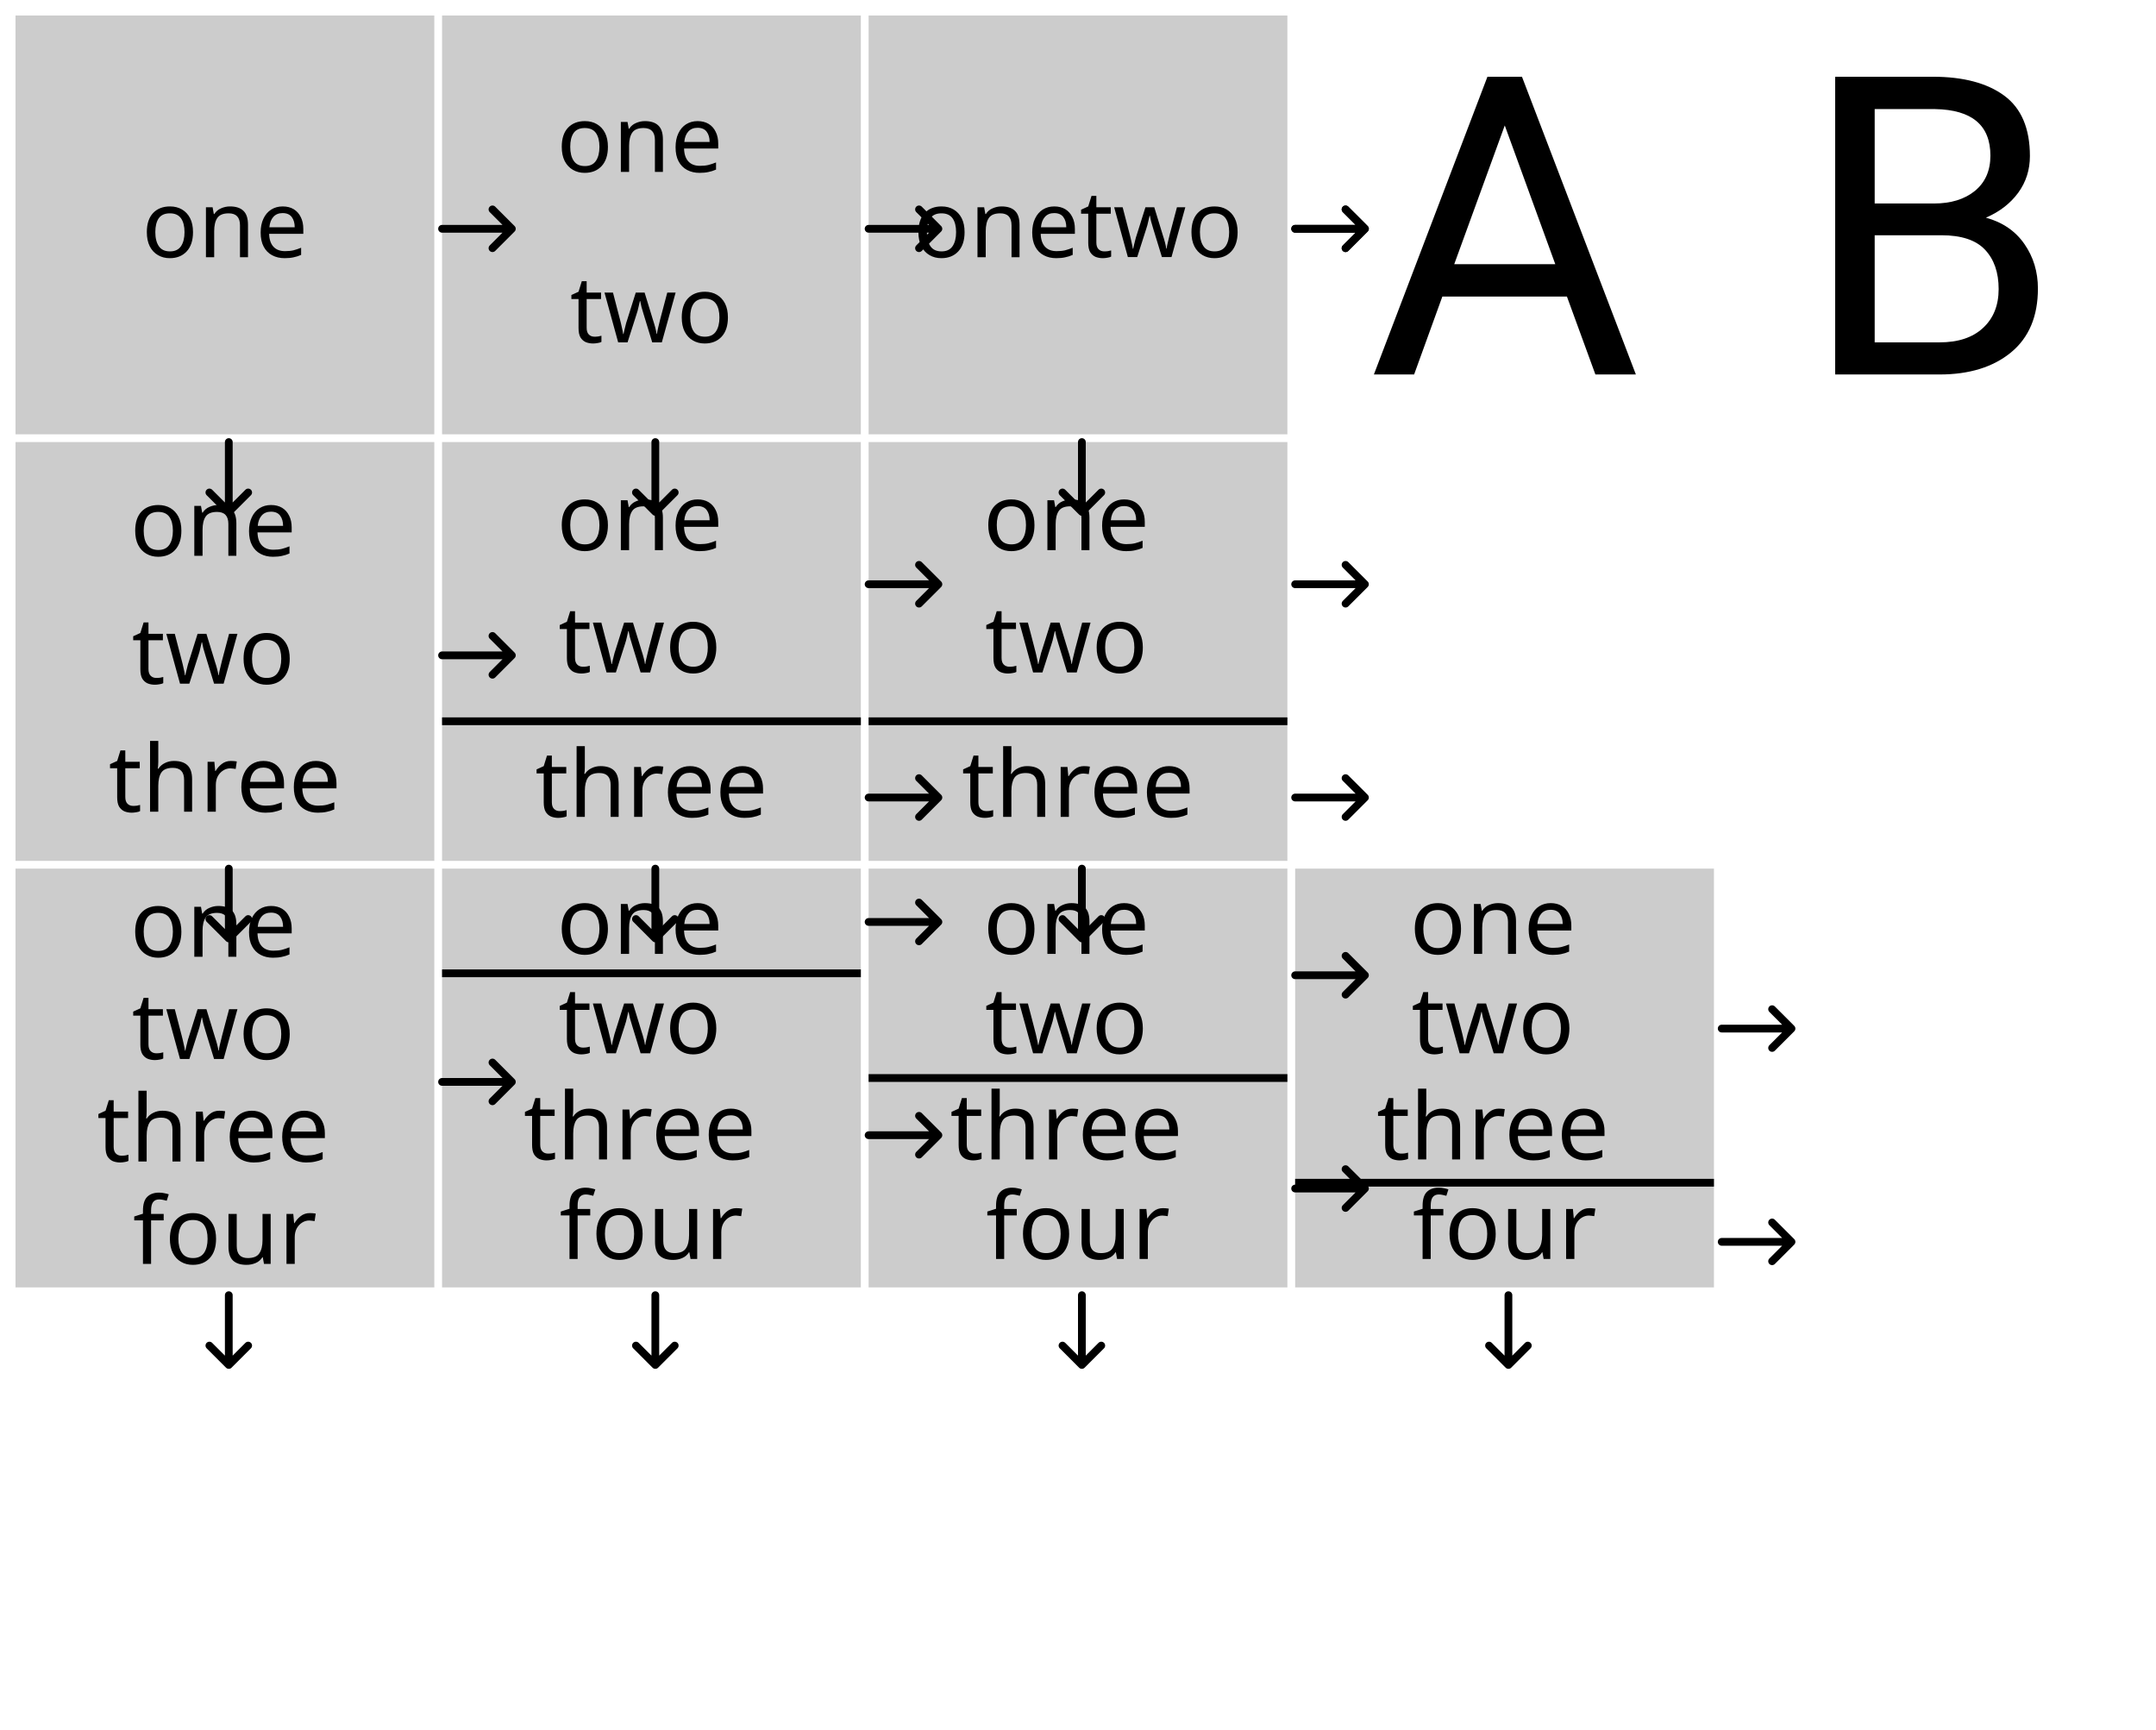
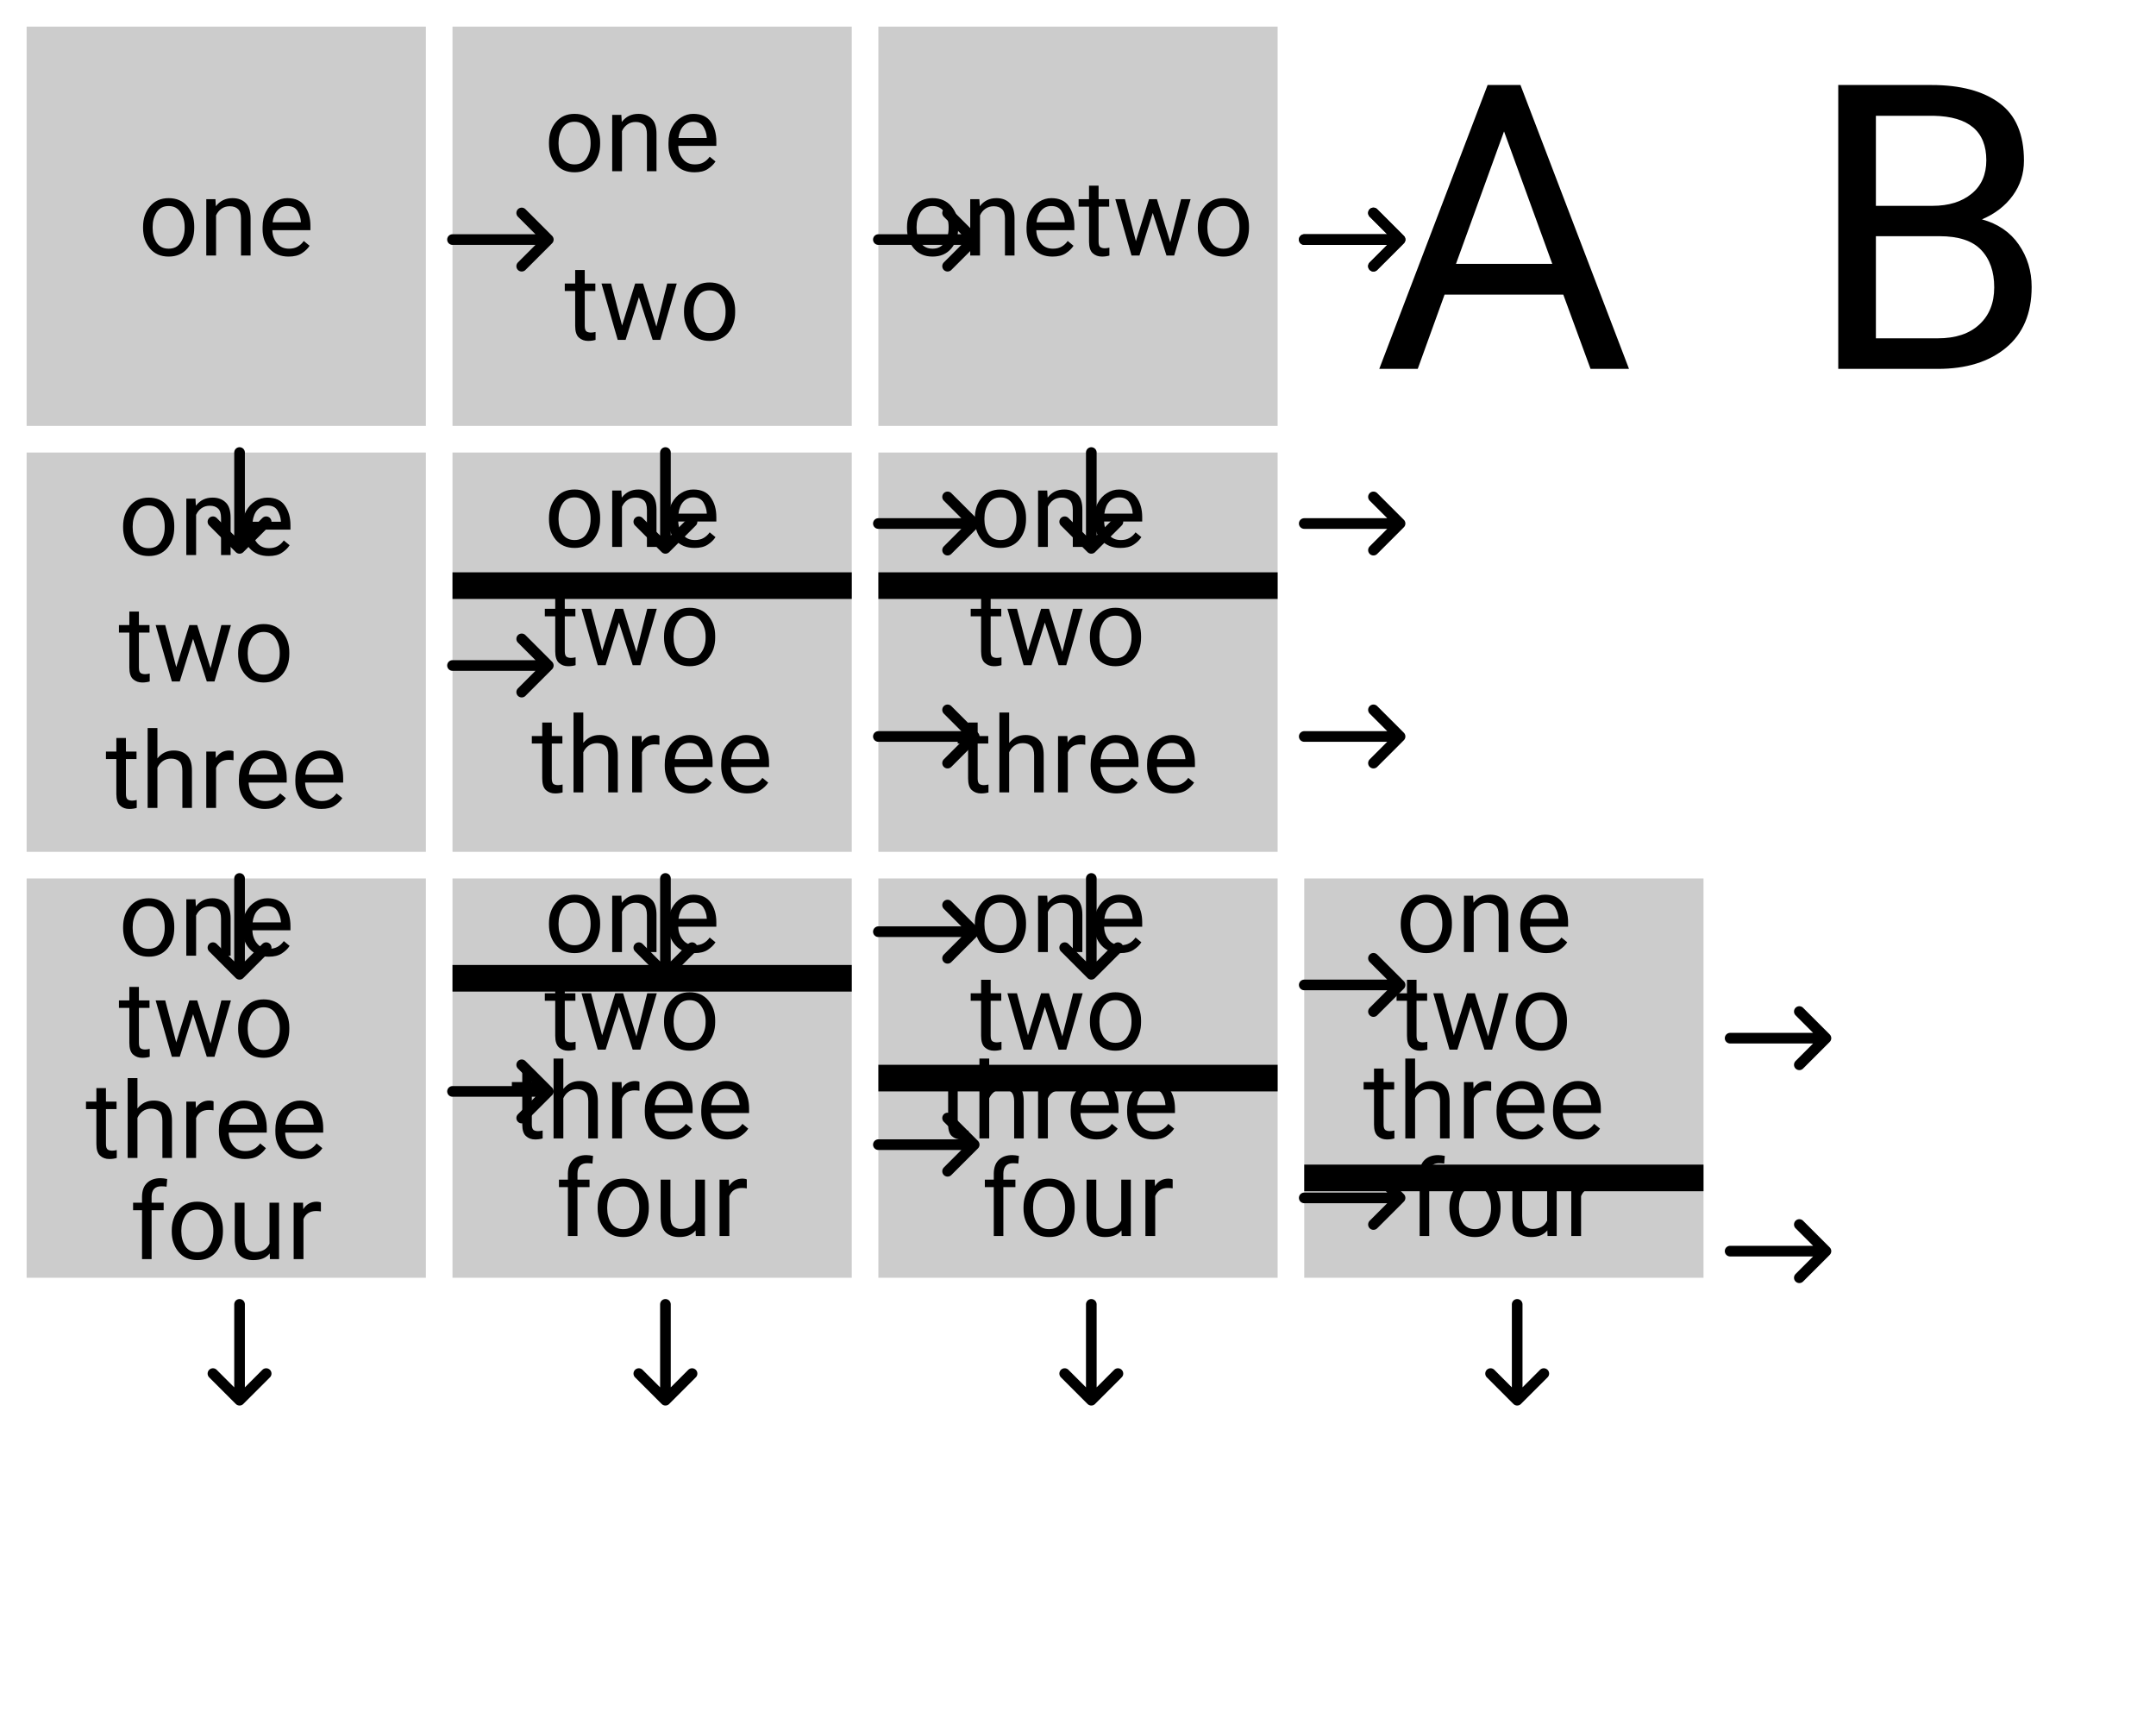
- <svg xmlns="http://www.w3.org/2000/svg" data-v-51f98444="" class="grid" viewBox="-2 -2 278 223" width="278px" height="223px">
+ <svg xmlns="http://www.w3.org/2000/svg" data-v-51f98444="" class="grid" viewBox="-2 -2 162 130" width="162px" height="130px" dir="horizontal">
  <defs data-v-51f98444="" />
  <g data-v-51f98444="" class="cells" text-anchor="middle" alignment-baseline="middle" dominant-baseline="middle">
    <g data-v-51f98444="" class="row">
      <g data-v-51f98444="" class="cell definition cell">
-         <rect data-v-51f98444="" x="0" y="0" width="54" height="54" fill="#ccc" />
-         <text data-v-51f98444="" x="27" y="0">
-           <tspan data-v-51f98444="" text="one" dominant-baseline="middle" dy="27" x="27" class="definition" line-height="12" font-size="12" font-family="sans-serif" fill="black">one</tspan>
-         </text>
-       </g>
-       <g data-v-51f98444="" class="cell definition cell">
-         <rect data-v-51f98444="" x="55" y="0" width="54" height="54" fill="#ccc" />
-         <text data-v-51f98444="" x="82" y="0">
-           <tspan data-v-51f98444="" text="one" dominant-baseline="middle" dy="16" x="82" class="definition" line-height="12" font-size="12" font-family="sans-serif" fill="black">one</tspan>
-           <tspan data-v-51f98444="" text="two" dominant-baseline="middle" dy="22" x="82" class="definition" line-height="12" font-size="12" font-family="sans-serif" fill="black">two</tspan>
-         </text>
-       </g>
-       <g data-v-51f98444="" class="cell definition cell">
-         <rect data-v-51f98444="" x="110" y="0" width="54" height="54" fill="#ccc" />
-         <text data-v-51f98444="" x="137" y="0">
-           <tspan data-v-51f98444="" text="onetwo" dominant-baseline="middle" dy="27" x="137" class="definition" line-height="12" font-size="12" font-family="sans-serif" fill="black">onetwo</tspan>
-         </text>
-       </g>
-       <g data-v-51f98444="" class="cell text cell">
-         <rect data-v-51f98444="" x="165" y="0" width="54" height="54" fill="none" />
-         <text data-v-51f98444="" x="192" y="46.286" font-family="roboto" font-size="54" dominant-baseline="alphabetic">A</text>
-       </g>
-       <g data-v-51f98444="" class="cell text cell">
-         <rect data-v-51f98444="" x="220" y="0" width="54" height="54" fill="none" />
-         <text data-v-51f98444="" x="247" y="46.286" font-family="roboto" font-size="54" dominant-baseline="alphabetic">B</text>
-       </g>
-     </g>
-     <g data-v-51f98444="" class="row">
-       <g data-v-51f98444="" class="cell definition cell">
-         <rect data-v-51f98444="" x="0" y="55" width="54" height="54" fill="#ccc" />
-         <text data-v-51f98444="" x="27" y="55">
-           <tspan data-v-51f98444="" text="one" dominant-baseline="middle" dy="10.5" x="27" class="definition" line-height="12" font-size="12" font-family="sans-serif" fill="black">one</tspan>
-           <tspan data-v-51f98444="" text="two" dominant-baseline="middle" dy="16.5" x="27" class="definition" line-height="12" font-size="12" font-family="sans-serif" fill="black">two</tspan>
-           <tspan data-v-51f98444="" text="three" dominant-baseline="middle" dy="16.5" x="27" class="definition" line-height="12" font-size="12" font-family="sans-serif" fill="black">three</tspan>
-         </text>
-       </g>
-       <g data-v-51f98444="" class="cell definition cell">
-         <rect data-v-51f98444="" x="55" y="55" width="54" height="54" fill="#ccc" />
-         <text data-v-51f98444="" x="82" y="55">
-           <tspan data-v-51f98444="" text="one" dominant-baseline="middle" dy="9.778" x="82" class="definition" line-height="12" font-size="12" font-family="sans-serif" fill="black">one</tspan>
-           <tspan data-v-51f98444="" text="two" dominant-baseline="middle" dy="15.778" x="82" class="definition" line-height="12" font-size="12" font-family="sans-serif" fill="black">two</tspan>
-           <tspan data-v-51f98444="" text="three" dominant-baseline="middle" dy="18.611" x="82" class="definition" line-height="12" font-size="12" font-family="sans-serif" fill="black">three</tspan>
-         </text>
-       </g>
-       <g data-v-51f98444="" class="cell definition cell">
-         <rect data-v-51f98444="" x="110" y="55" width="54" height="54" fill="#ccc" />
-         <text data-v-51f98444="" x="137" y="55">
-           <tspan data-v-51f98444="" text="one" dominant-baseline="middle" dy="9.778" x="137" class="definition" line-height="12" font-size="12" font-family="sans-serif" fill="black">one</tspan>
-           <tspan data-v-51f98444="" text="two" dominant-baseline="middle" dy="15.778" x="137" class="definition" line-height="12" font-size="12" font-family="sans-serif" fill="black">two</tspan>
-           <tspan data-v-51f98444="" text="three" dominant-baseline="middle" dy="18.611" x="137" class="definition" line-height="12" font-size="12" font-family="sans-serif" fill="black">three</tspan>
-         </text>
-       </g>
-       <g data-v-51f98444="" class="cell text cell">
-         <rect data-v-51f98444="" x="165" y="55" width="54" height="54" fill="none" />
-         <text data-v-51f98444="" x="192" y="101.286" font-family="roboto" font-size="54" dominant-baseline="alphabetic" />
-       </g>
-       <g data-v-51f98444="" class="cell text cell">
-         <rect data-v-51f98444="" x="220" y="55" width="54" height="54" fill="none" />
-         <text data-v-51f98444="" x="247" y="101.286" font-family="roboto" font-size="54" dominant-baseline="alphabetic" />
-       </g>
-     </g>
-     <g data-v-51f98444="" class="row">
-       <g data-v-51f98444="" class="cell definition cell">
-         <rect data-v-51f98444="" x="0" y="110" width="54" height="54" fill="#ccc" />
-         <text data-v-51f98444="" x="27" y="110">
-           <tspan data-v-51f98444="" text="one" dominant-baseline="middle" dy="7.2" x="27" class="definition" line-height="12" font-size="12" font-family="sans-serif" fill="black">one</tspan>
-           <tspan data-v-51f98444="" text="two" dominant-baseline="middle" dy="13.2" x="27" class="definition" line-height="12" font-size="12" font-family="sans-serif" fill="black">two</tspan>
-           <tspan data-v-51f98444="" text="three" dominant-baseline="middle" dy="13.2" x="27" class="definition" line-height="12" font-size="12" font-family="sans-serif" fill="black">three</tspan>
-           <tspan data-v-51f98444="" text="four" dominant-baseline="middle" dy="13.2" x="27" class="definition" line-height="12" font-size="12" font-family="sans-serif" fill="black">four</tspan>
-         </text>
-       </g>
-       <g data-v-51f98444="" class="cell definition cell">
-         <rect data-v-51f98444="" x="55" y="110" width="54" height="54" fill="#ccc" />
-         <text data-v-51f98444="" x="82" y="110">
-           <tspan data-v-51f98444="" text="one" dominant-baseline="middle" dy="6.833" x="82" class="definition" line-height="12" font-size="12" font-family="sans-serif" fill="black">one</tspan>
-           <tspan data-v-51f98444="" text="two" dominant-baseline="middle" dy="12.833" x="82" class="definition" line-height="12" font-size="12" font-family="sans-serif" fill="black">two</tspan>
-           <tspan data-v-51f98444="" text="three" dominant-baseline="middle" dy="13.667" x="82" class="definition" line-height="12" font-size="12" font-family="sans-serif" fill="black">three</tspan>
-           <tspan data-v-51f98444="" text="four" dominant-baseline="middle" dy="12.833" x="82" class="definition" line-height="12" font-size="12" font-family="sans-serif" fill="black">four</tspan>
-         </text>
-       </g>
-       <g data-v-51f98444="" class="cell definition cell">
-         <rect data-v-51f98444="" x="110" y="110" width="54" height="54" fill="#ccc" />
-         <text data-v-51f98444="" x="137" y="110">
-           <tspan data-v-51f98444="" text="one" dominant-baseline="middle" dy="6.833" x="137" class="definition" line-height="12" font-size="12" font-family="sans-serif" fill="black">one</tspan>
-           <tspan data-v-51f98444="" text="two" dominant-baseline="middle" dy="12.833" x="137" class="definition" line-height="12" font-size="12" font-family="sans-serif" fill="black">two</tspan>
-           <tspan data-v-51f98444="" text="three" dominant-baseline="middle" dy="13.667" x="137" class="definition" line-height="12" font-size="12" font-family="sans-serif" fill="black">three</tspan>
-           <tspan data-v-51f98444="" text="four" dominant-baseline="middle" dy="12.833" x="137" class="definition" line-height="12" font-size="12" font-family="sans-serif" fill="black">four</tspan>
-         </text>
-       </g>
-       <g data-v-51f98444="" class="cell definition cell">
-         <rect data-v-51f98444="" x="165" y="110" width="54" height="54" fill="#ccc" />
-         <text data-v-51f98444="" x="192" y="110">
-           <tspan data-v-51f98444="" text="one" dominant-baseline="middle" dy="6.833" x="192" class="definition" line-height="12" font-size="12" font-family="sans-serif" fill="black">one</tspan>
-           <tspan data-v-51f98444="" text="two" dominant-baseline="middle" dy="12.833" x="192" class="definition" line-height="12" font-size="12" font-family="sans-serif" fill="black">two</tspan>
-           <tspan data-v-51f98444="" text="three" dominant-baseline="middle" dy="13.667" x="192" class="definition" line-height="12" font-size="12" font-family="sans-serif" fill="black">three</tspan>
-           <tspan data-v-51f98444="" text="four" dominant-baseline="middle" dy="12.833" x="192" class="definition" line-height="12" font-size="12" font-family="sans-serif" fill="black">four</tspan>
-         </text>
-       </g>
-       <g data-v-51f98444="" class="cell text cell">
-         <rect data-v-51f98444="" x="220" y="110" width="54" height="54" fill="none" />
-         <text data-v-51f98444="" x="247" y="156.286" font-family="roboto" font-size="54" dominant-baseline="alphabetic" />
-       </g>
-     </g>
-     <g data-v-51f98444="" class="row">
-       <g data-v-51f98444="" class="cell text cell">
-         <rect data-v-51f98444="" x="0" y="165" width="54" height="54" fill="none" />
-         <text data-v-51f98444="" x="27" y="211.286" font-family="roboto" font-size="54" dominant-baseline="alphabetic" />
-       </g>
-       <g data-v-51f98444="" class="cell text cell">
-         <rect data-v-51f98444="" x="55" y="165" width="54" height="54" fill="none" />
-         <text data-v-51f98444="" x="82" y="211.286" font-family="roboto" font-size="54" dominant-baseline="alphabetic" />
-       </g>
-       <g data-v-51f98444="" class="cell text cell">
-         <rect data-v-51f98444="" x="110" y="165" width="54" height="54" fill="none" />
-         <text data-v-51f98444="" x="137" y="211.286" font-family="roboto" font-size="54" dominant-baseline="alphabetic" />
-       </g>
-       <g data-v-51f98444="" class="cell text cell">
-         <rect data-v-51f98444="" x="165" y="165" width="54" height="54" fill="none" />
-         <text data-v-51f98444="" x="192" y="211.286" font-family="roboto" font-size="54" dominant-baseline="alphabetic" />
-       </g>
-       <g data-v-51f98444="" class="cell text cell">
-         <rect data-v-51f98444="" x="220" y="165" width="54" height="54" fill="none" />
-         <text data-v-51f98444="" x="247" y="211.286" font-family="roboto" font-size="54" dominant-baseline="alphabetic" />
+         <rect data-v-51f98444="" x="0" y="0" width="30" height="30" fill="#ccc" />
+         <text data-v-51f98444="" x="15" y="0">
+           <tspan data-v-51f98444="" text="one" dominant-baseline="middle" dy="15" x="15" class="definition" line-height="8" font-size="8" font-family="Roboto" fill="black">one</tspan>
+         </text>
+       </g>
+       <g data-v-51f98444="" class="cell definition cell">
+         <rect data-v-51f98444="" x="32" y="0" width="30" height="30" fill="#ccc" />
+         <text data-v-51f98444="" x="47" y="0">
+           <tspan data-v-51f98444="" text="one" dominant-baseline="middle" dy="8.667" x="47" class="definition" line-height="8" font-size="8" font-family="Roboto" fill="black">one</tspan>
+           <tspan data-v-51f98444="" text="two" dominant-baseline="middle" dy="12.667" x="47" class="definition" line-height="8" font-size="8" font-family="Roboto" fill="black">two</tspan>
+         </text>
+       </g>
+       <g data-v-51f98444="" class="cell definition cell">
+         <rect data-v-51f98444="" x="64" y="0" width="30" height="30" fill="#ccc" />
+         <text data-v-51f98444="" x="79" y="0">
+           <tspan data-v-51f98444="" text="onetwo" dominant-baseline="middle" dy="15" x="79" class="definition" line-height="8" font-size="8" font-family="Roboto" fill="black">onetwo</tspan>
+         </text>
+       </g>
+       <g data-v-51f98444="" class="cell text cell">
+         <rect data-v-51f98444="" x="96" y="0" width="30" height="30" fill="none" />
+         <text data-v-51f98444="" x="111" y="25.714" font-family="roboto" font-size="30" dominant-baseline="alphabetic">A</text>
+       </g>
+       <g data-v-51f98444="" class="cell text cell">
+         <rect data-v-51f98444="" x="128" y="0" width="30" height="30" fill="none" />
+         <text data-v-51f98444="" x="143" y="25.714" font-family="roboto" font-size="30" dominant-baseline="alphabetic">B</text>
+       </g>
+     </g>
+     <g data-v-51f98444="" class="row">
+       <g data-v-51f98444="" class="cell definition cell">
+         <rect data-v-51f98444="" x="0" y="32" width="30" height="30" fill="#ccc" />
+         <text data-v-51f98444="" x="15" y="32">
+           <tspan data-v-51f98444="" text="one" dominant-baseline="middle" dy="5.5" x="15" class="definition" line-height="8" font-size="8" font-family="Roboto" fill="black">one</tspan>
+           <tspan data-v-51f98444="" text="two" dominant-baseline="middle" dy="9.5" x="15" class="definition" line-height="8" font-size="8" font-family="Roboto" fill="black">two</tspan>
+           <tspan data-v-51f98444="" text="three" dominant-baseline="middle" dy="9.5" x="15" class="definition" line-height="8" font-size="8" font-family="Roboto" fill="black">three</tspan>
+         </text>
+       </g>
+       <g data-v-51f98444="" class="cell definition cell">
+         <rect data-v-51f98444="" x="32" y="32" width="30" height="30" fill="#ccc" />
+         <text data-v-51f98444="" x="47" y="32">
+           <tspan data-v-51f98444="" text="one" dominant-baseline="middle" dy="4.889" x="47" class="definition" line-height="8" font-size="8" font-family="Roboto" fill="black">one</tspan>
+           <tspan data-v-51f98444="" text="two" dominant-baseline="middle" dy="8.889" x="47" class="definition" line-height="8" font-size="8" font-family="Roboto" fill="black">two</tspan>
+           <tspan data-v-51f98444="" text="three" dominant-baseline="middle" dy="9.556" x="47" class="definition" line-height="8" font-size="8" font-family="Roboto" fill="black">three</tspan>
+         </text>
+       </g>
+       <g data-v-51f98444="" class="cell definition cell">
+         <rect data-v-51f98444="" x="64" y="32" width="30" height="30" fill="#ccc" />
+         <text data-v-51f98444="" x="79" y="32">
+           <tspan data-v-51f98444="" text="one" dominant-baseline="middle" dy="4.889" x="79" class="definition" line-height="8" font-size="8" font-family="Roboto" fill="black">one</tspan>
+           <tspan data-v-51f98444="" text="two" dominant-baseline="middle" dy="8.889" x="79" class="definition" line-height="8" font-size="8" font-family="Roboto" fill="black">two</tspan>
+           <tspan data-v-51f98444="" text="three" dominant-baseline="middle" dy="9.556" x="79" class="definition" line-height="8" font-size="8" font-family="Roboto" fill="black">three</tspan>
+         </text>
+       </g>
+       <g data-v-51f98444="" class="cell text cell">
+         <rect data-v-51f98444="" x="96" y="32" width="30" height="30" fill="none" />
+         <text data-v-51f98444="" x="111" y="57.714" font-family="roboto" font-size="30" dominant-baseline="alphabetic" />
+       </g>
+       <g data-v-51f98444="" class="cell text cell">
+         <rect data-v-51f98444="" x="128" y="32" width="30" height="30" fill="none" />
+         <text data-v-51f98444="" x="143" y="57.714" font-family="roboto" font-size="30" dominant-baseline="alphabetic" />
+       </g>
+     </g>
+     <g data-v-51f98444="" class="row">
+       <g data-v-51f98444="" class="cell definition cell">
+         <rect data-v-51f98444="" x="0" y="64" width="30" height="30" fill="#ccc" />
+         <text data-v-51f98444="" x="15" y="64">
+           <tspan data-v-51f98444="" text="one" dominant-baseline="middle" dy="3.6" x="15" class="definition" line-height="8" font-size="8" font-family="Roboto" fill="black">one</tspan>
+           <tspan data-v-51f98444="" text="two" dominant-baseline="middle" dy="7.6" x="15" class="definition" line-height="8" font-size="8" font-family="Roboto" fill="black">two</tspan>
+           <tspan data-v-51f98444="" text="three" dominant-baseline="middle" dy="7.6" x="15" class="definition" line-height="8" font-size="8" font-family="Roboto" fill="black">three</tspan>
+           <tspan data-v-51f98444="" text="four" dominant-baseline="middle" dy="7.6" x="15" class="definition" line-height="8" font-size="8" font-family="Roboto" fill="black">four</tspan>
+         </text>
+       </g>
+       <g data-v-51f98444="" class="cell definition cell">
+         <rect data-v-51f98444="" x="32" y="64" width="30" height="30" fill="#ccc" />
+         <text data-v-51f98444="" x="47" y="64">
+           <tspan data-v-51f98444="" text="one" dominant-baseline="middle" dy="3.333" x="47" class="definition" line-height="8" font-size="8" font-family="Roboto" fill="black">one</tspan>
+           <tspan data-v-51f98444="" text="two" dominant-baseline="middle" dy="7.333" x="47" class="definition" line-height="8" font-size="8" font-family="Roboto" fill="black">two</tspan>
+           <tspan data-v-51f98444="" text="three" dominant-baseline="middle" dy="6.667" x="47" class="definition" line-height="8" font-size="8" font-family="Roboto" fill="black">three</tspan>
+           <tspan data-v-51f98444="" text="four" dominant-baseline="middle" dy="7.333" x="47" class="definition" line-height="8" font-size="8" font-family="Roboto" fill="black">four</tspan>
+         </text>
+       </g>
+       <g data-v-51f98444="" class="cell definition cell">
+         <rect data-v-51f98444="" x="64" y="64" width="30" height="30" fill="#ccc" />
+         <text data-v-51f98444="" x="79" y="64">
+           <tspan data-v-51f98444="" text="one" dominant-baseline="middle" dy="3.333" x="79" class="definition" line-height="8" font-size="8" font-family="Roboto" fill="black">one</tspan>
+           <tspan data-v-51f98444="" text="two" dominant-baseline="middle" dy="7.333" x="79" class="definition" line-height="8" font-size="8" font-family="Roboto" fill="black">two</tspan>
+           <tspan data-v-51f98444="" text="three" dominant-baseline="middle" dy="6.667" x="79" class="definition" line-height="8" font-size="8" font-family="Roboto" fill="black">three</tspan>
+           <tspan data-v-51f98444="" text="four" dominant-baseline="middle" dy="7.333" x="79" class="definition" line-height="8" font-size="8" font-family="Roboto" fill="black">four</tspan>
+         </text>
+       </g>
+       <g data-v-51f98444="" class="cell definition cell">
+         <rect data-v-51f98444="" x="96" y="64" width="30" height="30" fill="#ccc" />
+         <text data-v-51f98444="" x="111" y="64">
+           <tspan data-v-51f98444="" text="one" dominant-baseline="middle" dy="3.333" x="111" class="definition" line-height="8" font-size="8" font-family="Roboto" fill="black">one</tspan>
+           <tspan data-v-51f98444="" text="two" dominant-baseline="middle" dy="7.333" x="111" class="definition" line-height="8" font-size="8" font-family="Roboto" fill="black">two</tspan>
+           <tspan data-v-51f98444="" text="three" dominant-baseline="middle" dy="6.667" x="111" class="definition" line-height="8" font-size="8" font-family="Roboto" fill="black">three</tspan>
+           <tspan data-v-51f98444="" text="four" dominant-baseline="middle" dy="7.333" x="111" class="definition" line-height="8" font-size="8" font-family="Roboto" fill="black">four</tspan>
+         </text>
+       </g>
+       <g data-v-51f98444="" class="cell text cell">
+         <rect data-v-51f98444="" x="128" y="64" width="30" height="30" fill="none" />
+         <text data-v-51f98444="" x="143" y="89.714" font-family="roboto" font-size="30" dominant-baseline="alphabetic" />
+       </g>
+     </g>
+     <g data-v-51f98444="" class="row">
+       <g data-v-51f98444="" class="cell text cell">
+         <rect data-v-51f98444="" x="0" y="96" width="30" height="30" fill="none" />
+         <text data-v-51f98444="" x="15" y="121.714" font-family="roboto" font-size="30" dominant-baseline="alphabetic" />
+       </g>
+       <g data-v-51f98444="" class="cell text cell">
+         <rect data-v-51f98444="" x="32" y="96" width="30" height="30" fill="none" />
+         <text data-v-51f98444="" x="47" y="121.714" font-family="roboto" font-size="30" dominant-baseline="alphabetic" />
+       </g>
+       <g data-v-51f98444="" class="cell text cell">
+         <rect data-v-51f98444="" x="64" y="96" width="30" height="30" fill="none" />
+         <text data-v-51f98444="" x="79" y="121.714" font-family="roboto" font-size="30" dominant-baseline="alphabetic" />
+       </g>
+       <g data-v-51f98444="" class="cell text cell">
+         <rect data-v-51f98444="" x="96" y="96" width="30" height="30" fill="none" />
+         <text data-v-51f98444="" x="111" y="121.714" font-family="roboto" font-size="30" dominant-baseline="alphabetic" />
+       </g>
+       <g data-v-51f98444="" class="cell text cell">
+         <rect data-v-51f98444="" x="128" y="96" width="30" height="30" fill="none" />
+         <text data-v-51f98444="" x="143" y="121.714" font-family="roboto" font-size="30" dominant-baseline="alphabetic" />
      </g>
    </g>
  </g>
  <g data-v-51f98444="" class="arrows" stroke-linecap="round" stroke-width="10" fill="none" stroke="#000000">
-     <g data-v-51f98444="" transform="translate(55,27.5)scale(0.1,0.1)">
-       <path data-v-51f98444="" class="right" d="M 0 0 L 90 0 M 65 -25 L 90 0 M 65 25 L 90 0" transform="rotate(180)scale(-1, -1)" />
-     </g>
-     <g data-v-51f98444="" transform="translate(27.5,55)scale(0.1,0.1)">
-       <path data-v-51f98444="" class="down" d="M 0 0 L 90 0 M 65 -25 L 90 0 M 65 25 L 90 0" transform="scale(-1, 1)rotate(90)" />
-     </g>
-     <g data-v-51f98444="" transform="translate(110,27.5)scale(0.1,0.1)">
-       <path data-v-51f98444="" class="right" d="M 0 0 L 90 0 M 65 -25 L 90 0 M 65 25 L 90 0" transform="rotate(180)scale(-1, -1)" />
-     </g>
-     <g data-v-51f98444="" transform="translate(82.5,55)scale(0.1,0.1)">
-       <path data-v-51f98444="" class="down" d="M 0 0 L 90 0 M 65 -25 L 90 0 M 65 25 L 90 0" transform="scale(-1, 1)rotate(90)" />
-     </g>
-     <g data-v-51f98444="" transform="translate(165,27.5)scale(0.1,0.1)">
-       <path data-v-51f98444="" class="right" d="M 0 0 L 90 0 M 65 -25 L 90 0 M 65 25 L 90 0" transform="rotate(180)scale(-1, -1)" />
-     </g>
-     <g data-v-51f98444="" transform="translate(165,27.5)scale(0.1,0.1)">
-       <path data-v-51f98444="" class="right" d="M 0 0 L 90 0 M 65 -25 L 90 0 M 65 25 L 90 0" transform="rotate(180)scale(-1, -1)" />
-     </g>
-     <g data-v-51f98444="" transform="translate(137.5,55)scale(0.1,0.1)">
-       <path data-v-51f98444="" class="down" d="M 0 0 L 90 0 M 65 -25 L 90 0 M 65 25 L 90 0" transform="scale(-1, 1)rotate(90)" />
-     </g>
-     <g data-v-51f98444="" transform="translate(55,82.5)scale(0.1,0.1)">
-       <path data-v-51f98444="" class="right" d="M 0 0 L 90 0 M 65 -25 L 90 0 M 65 25 L 90 0" transform="rotate(180)scale(-1, -1)" />
-     </g>
-     <g data-v-51f98444="" transform="translate(27.5,110)scale(0.1,0.1)">
-       <path data-v-51f98444="" class="down" d="M 0 0 L 90 0 M 65 -25 L 90 0 M 65 25 L 90 0" transform="scale(-1, 1)rotate(90)" />
-     </g>
-     <g data-v-51f98444="" transform="translate(110,73.33333)scale(0.1,0.1)">
-       <path data-v-51f98444="" class="right" d="M 0 0 L 90 0 M 65 -25 L 90 0 M 65 25 L 90 0" transform="rotate(180)scale(-1, -1)" />
-     </g>
-     <g data-v-51f98444="" transform="translate(110,100.8333)scale(0.1,0.1)">
-       <path data-v-51f98444="" class="right" d="M 0 0 L 90 0 M 65 -25 L 90 0 M 65 25 L 90 0" transform="rotate(180)scale(-1, -1)" />
-     </g>
-     <g data-v-51f98444="" transform="translate(82.5,110)scale(0.1,0.1)">
-       <path data-v-51f98444="" class="down" d="M 0 0 L 90 0 M 65 -25 L 90 0 M 65 25 L 90 0" transform="scale(-1, 1)rotate(90)" />
-     </g>
-     <g data-v-51f98444="" transform="translate(165,73.33333)scale(0.1,0.1)">
-       <path data-v-51f98444="" class="right" d="M 0 0 L 90 0 M 65 -25 L 90 0 M 65 25 L 90 0" transform="rotate(180)scale(-1, -1)" />
-     </g>
-     <g data-v-51f98444="" transform="translate(165,100.8333)scale(0.1,0.1)">
-       <path data-v-51f98444="" class="right" d="M 0 0 L 90 0 M 65 -25 L 90 0 M 65 25 L 90 0" transform="rotate(180)scale(-1, -1)" />
-     </g>
-     <g data-v-51f98444="" transform="translate(137.5,110)scale(0.1,0.1)">
-       <path data-v-51f98444="" class="down" d="M 0 0 L 90 0 M 65 -25 L 90 0 M 65 25 L 90 0" transform="scale(-1, 1)rotate(90)" />
-     </g>
-     <g data-v-51f98444="" transform="translate(55,137.5)scale(0.1,0.1)">
-       <path data-v-51f98444="" class="right" d="M 0 0 L 90 0 M 65 -25 L 90 0 M 65 25 L 90 0" transform="rotate(180)scale(-1, -1)" />
-     </g>
-     <g data-v-51f98444="" transform="translate(27.5,165)scale(0.1,0.1)">
-       <path data-v-51f98444="" class="down" d="M 0 0 L 90 0 M 65 -25 L 90 0 M 65 25 L 90 0" transform="scale(-1, 1)rotate(90)" />
-     </g>
-     <g data-v-51f98444="" transform="translate(110,116.875)scale(0.1,0.1)">
-       <path data-v-51f98444="" class="right" d="M 0 0 L 90 0 M 65 -25 L 90 0 M 65 25 L 90 0" transform="rotate(180)scale(-1, -1)" />
-     </g>
-     <g data-v-51f98444="" transform="translate(110,144.375)scale(0.1,0.1)">
-       <path data-v-51f98444="" class="right" d="M 0 0 L 90 0 M 65 -25 L 90 0 M 65 25 L 90 0" transform="rotate(180)scale(-1, -1)" />
-     </g>
-     <g data-v-51f98444="" transform="translate(82.5,165)scale(0.1,0.1)">
-       <path data-v-51f98444="" class="down" d="M 0 0 L 90 0 M 65 -25 L 90 0 M 65 25 L 90 0" transform="scale(-1, 1)rotate(90)" />
-     </g>
-     <g data-v-51f98444="" transform="translate(165,123.75)scale(0.1,0.1)">
-       <path data-v-51f98444="" class="right" d="M 0 0 L 90 0 M 65 -25 L 90 0 M 65 25 L 90 0" transform="rotate(180)scale(-1, -1)" />
-     </g>
-     <g data-v-51f98444="" transform="translate(165,151.25)scale(0.1,0.1)">
-       <path data-v-51f98444="" class="right" d="M 0 0 L 90 0 M 65 -25 L 90 0 M 65 25 L 90 0" transform="rotate(180)scale(-1, -1)" />
-     </g>
-     <g data-v-51f98444="" transform="translate(137.5,165)scale(0.1,0.1)">
-       <path data-v-51f98444="" class="down" d="M 0 0 L 90 0 M 65 -25 L 90 0 M 65 25 L 90 0" transform="scale(-1, 1)rotate(90)" />
-     </g>
-     <g data-v-51f98444="" transform="translate(220,130.625)scale(0.1,0.1)">
-       <path data-v-51f98444="" class="right" d="M 0 0 L 90 0 M 65 -25 L 90 0 M 65 25 L 90 0" transform="rotate(180)scale(-1, -1)" />
-     </g>
-     <g data-v-51f98444="" transform="translate(220,158.125)scale(0.1,0.1)">
-       <path data-v-51f98444="" class="right" d="M 0 0 L 90 0 M 65 -25 L 90 0 M 65 25 L 90 0" transform="rotate(180)scale(-1, -1)" />
-     </g>
-     <g data-v-51f98444="" transform="translate(192.5,165)scale(0.1,0.1)">
+     <g data-v-51f98444="" transform="translate(32,16)scale(0.08,0.08)">
+       <path data-v-51f98444="" class="right" d="M 0 0 L 90 0 M 65 -25 L 90 0 M 65 25 L 90 0" transform="rotate(180)scale(-1, -1)" />
+     </g>
+     <g data-v-51f98444="" transform="translate(16,32)scale(0.08,0.08)">
+       <path data-v-51f98444="" class="down" d="M 0 0 L 90 0 M 65 -25 L 90 0 M 65 25 L 90 0" transform="scale(-1, 1)rotate(90)" />
+     </g>
+     <g data-v-51f98444="" transform="translate(64,16)scale(0.08,0.08)">
+       <path data-v-51f98444="" class="right" d="M 0 0 L 90 0 M 65 -25 L 90 0 M 65 25 L 90 0" transform="rotate(180)scale(-1, -1)" />
+     </g>
+     <g data-v-51f98444="" transform="translate(48,32)scale(0.08,0.08)">
+       <path data-v-51f98444="" class="down" d="M 0 0 L 90 0 M 65 -25 L 90 0 M 65 25 L 90 0" transform="scale(-1, 1)rotate(90)" />
+     </g>
+     <g data-v-51f98444="" transform="translate(96,16)scale(0.08,0.08)">
+       <path data-v-51f98444="" class="right" d="M 0 0 L 90 0 M 65 -25 L 90 0 M 65 25 L 90 0" transform="rotate(180)scale(-1, -1)" />
+     </g>
+     <g data-v-51f98444="" transform="translate(96,16)scale(0.08,0.08)">
+       <path data-v-51f98444="" class="right" d="M 0 0 L 90 0 M 65 -25 L 90 0 M 65 25 L 90 0" transform="rotate(180)scale(-1, -1)" />
+     </g>
+     <g data-v-51f98444="" transform="translate(80,32)scale(0.08,0.08)">
+       <path data-v-51f98444="" class="down" d="M 0 0 L 90 0 M 65 -25 L 90 0 M 65 25 L 90 0" transform="scale(-1, 1)rotate(90)" />
+     </g>
+     <g data-v-51f98444="" transform="translate(32,48)scale(0.08,0.08)">
+       <path data-v-51f98444="" class="right" d="M 0 0 L 90 0 M 65 -25 L 90 0 M 65 25 L 90 0" transform="rotate(180)scale(-1, -1)" />
+     </g>
+     <g data-v-51f98444="" transform="translate(16,64)scale(0.08,0.08)">
+       <path data-v-51f98444="" class="down" d="M 0 0 L 90 0 M 65 -25 L 90 0 M 65 25 L 90 0" transform="scale(-1, 1)rotate(90)" />
+     </g>
+     <g data-v-51f98444="" transform="translate(64,37.33333)scale(0.08,0.08)">
+       <path data-v-51f98444="" class="right" d="M 0 0 L 90 0 M 65 -25 L 90 0 M 65 25 L 90 0" transform="rotate(180)scale(-1, -1)" />
+     </g>
+     <g data-v-51f98444="" transform="translate(64,53.33333)scale(0.08,0.08)">
+       <path data-v-51f98444="" class="right" d="M 0 0 L 90 0 M 65 -25 L 90 0 M 65 25 L 90 0" transform="rotate(180)scale(-1, -1)" />
+     </g>
+     <g data-v-51f98444="" transform="translate(48,64)scale(0.08,0.08)">
+       <path data-v-51f98444="" class="down" d="M 0 0 L 90 0 M 65 -25 L 90 0 M 65 25 L 90 0" transform="scale(-1, 1)rotate(90)" />
+     </g>
+     <g data-v-51f98444="" transform="translate(96,37.33333)scale(0.08,0.08)">
+       <path data-v-51f98444="" class="right" d="M 0 0 L 90 0 M 65 -25 L 90 0 M 65 25 L 90 0" transform="rotate(180)scale(-1, -1)" />
+     </g>
+     <g data-v-51f98444="" transform="translate(96,53.33333)scale(0.08,0.08)">
+       <path data-v-51f98444="" class="right" d="M 0 0 L 90 0 M 65 -25 L 90 0 M 65 25 L 90 0" transform="rotate(180)scale(-1, -1)" />
+     </g>
+     <g data-v-51f98444="" transform="translate(80,64)scale(0.08,0.08)">
+       <path data-v-51f98444="" class="down" d="M 0 0 L 90 0 M 65 -25 L 90 0 M 65 25 L 90 0" transform="scale(-1, 1)rotate(90)" />
+     </g>
+     <g data-v-51f98444="" transform="translate(32,80)scale(0.08,0.08)">
+       <path data-v-51f98444="" class="right" d="M 0 0 L 90 0 M 65 -25 L 90 0 M 65 25 L 90 0" transform="rotate(180)scale(-1, -1)" />
+     </g>
+     <g data-v-51f98444="" transform="translate(16,96)scale(0.08,0.08)">
+       <path data-v-51f98444="" class="down" d="M 0 0 L 90 0 M 65 -25 L 90 0 M 65 25 L 90 0" transform="scale(-1, 1)rotate(90)" />
+     </g>
+     <g data-v-51f98444="" transform="translate(64,68)scale(0.08,0.08)">
+       <path data-v-51f98444="" class="right" d="M 0 0 L 90 0 M 65 -25 L 90 0 M 65 25 L 90 0" transform="rotate(180)scale(-1, -1)" />
+     </g>
+     <g data-v-51f98444="" transform="translate(64,84)scale(0.08,0.08)">
+       <path data-v-51f98444="" class="right" d="M 0 0 L 90 0 M 65 -25 L 90 0 M 65 25 L 90 0" transform="rotate(180)scale(-1, -1)" />
+     </g>
+     <g data-v-51f98444="" transform="translate(48,96)scale(0.08,0.08)">
+       <path data-v-51f98444="" class="down" d="M 0 0 L 90 0 M 65 -25 L 90 0 M 65 25 L 90 0" transform="scale(-1, 1)rotate(90)" />
+     </g>
+     <g data-v-51f98444="" transform="translate(96,72)scale(0.08,0.08)">
+       <path data-v-51f98444="" class="right" d="M 0 0 L 90 0 M 65 -25 L 90 0 M 65 25 L 90 0" transform="rotate(180)scale(-1, -1)" />
+     </g>
+     <g data-v-51f98444="" transform="translate(96,88)scale(0.08,0.08)">
+       <path data-v-51f98444="" class="right" d="M 0 0 L 90 0 M 65 -25 L 90 0 M 65 25 L 90 0" transform="rotate(180)scale(-1, -1)" />
+     </g>
+     <g data-v-51f98444="" transform="translate(80,96)scale(0.08,0.08)">
+       <path data-v-51f98444="" class="down" d="M 0 0 L 90 0 M 65 -25 L 90 0 M 65 25 L 90 0" transform="scale(-1, 1)rotate(90)" />
+     </g>
+     <g data-v-51f98444="" transform="translate(128,76)scale(0.08,0.08)">
+       <path data-v-51f98444="" class="right" d="M 0 0 L 90 0 M 65 -25 L 90 0 M 65 25 L 90 0" transform="rotate(180)scale(-1, -1)" />
+     </g>
+     <g data-v-51f98444="" transform="translate(128,92)scale(0.08,0.08)">
+       <path data-v-51f98444="" class="right" d="M 0 0 L 90 0 M 65 -25 L 90 0 M 65 25 L 90 0" transform="rotate(180)scale(-1, -1)" />
+     </g>
+     <g data-v-51f98444="" transform="translate(112,96)scale(0.08,0.08)">
      <path data-v-51f98444="" class="down" d="M 0 0 L 90 0 M 65 -25 L 90 0 M 65 25 L 90 0" transform="scale(-1, 1)rotate(90)" />
    </g>
  </g>
  <g data-v-51f98444="" class="splits">
-     <line data-v-51f98444="" x1="55" y1="91" x2="109" y2="91" class="line" stroke-width="1" stroke-miterlimit="10" stroke="#000000" />
-     <line data-v-51f98444="" x1="110" y1="91" x2="164" y2="91" class="line" stroke-width="1" stroke-miterlimit="10" stroke="#000000" />
-     <line data-v-51f98444="" x1="55" y1="123.5" x2="109" y2="123.5" class="line" stroke-width="1" stroke-miterlimit="10" stroke="#000000" />
-     <line data-v-51f98444="" x1="110" y1="137" x2="164" y2="137" class="line" stroke-width="1" stroke-miterlimit="10" stroke="#000000" />
-     <line data-v-51f98444="" x1="165" y1="150.5" x2="219" y2="150.5" class="line" stroke-width="1" stroke-miterlimit="10" stroke="#000000" />
+     <line data-v-51f98444="" x1="32" y1="42" x2="62" y2="42" class="split" stroke-width="2" stroke-miterlimit="10" stroke="#000000" />
+     <line data-v-51f98444="" x1="64" y1="42" x2="94" y2="42" class="split" stroke-width="2" stroke-miterlimit="10" stroke="#000000" />
+     <line data-v-51f98444="" x1="32" y1="71.5" x2="62" y2="71.5" class="split" stroke-width="2" stroke-miterlimit="10" stroke="#000000" />
+     <line data-v-51f98444="" x1="64" y1="79" x2="94" y2="79" class="split" stroke-width="2" stroke-miterlimit="10" stroke="#000000" />
+     <line data-v-51f98444="" x1="96" y1="86.5" x2="126" y2="86.5" class="split" stroke-width="2" stroke-miterlimit="10" stroke="#000000" />
  </g>
+   <g data-v-51f98444="" class="spaces" />
</svg>
